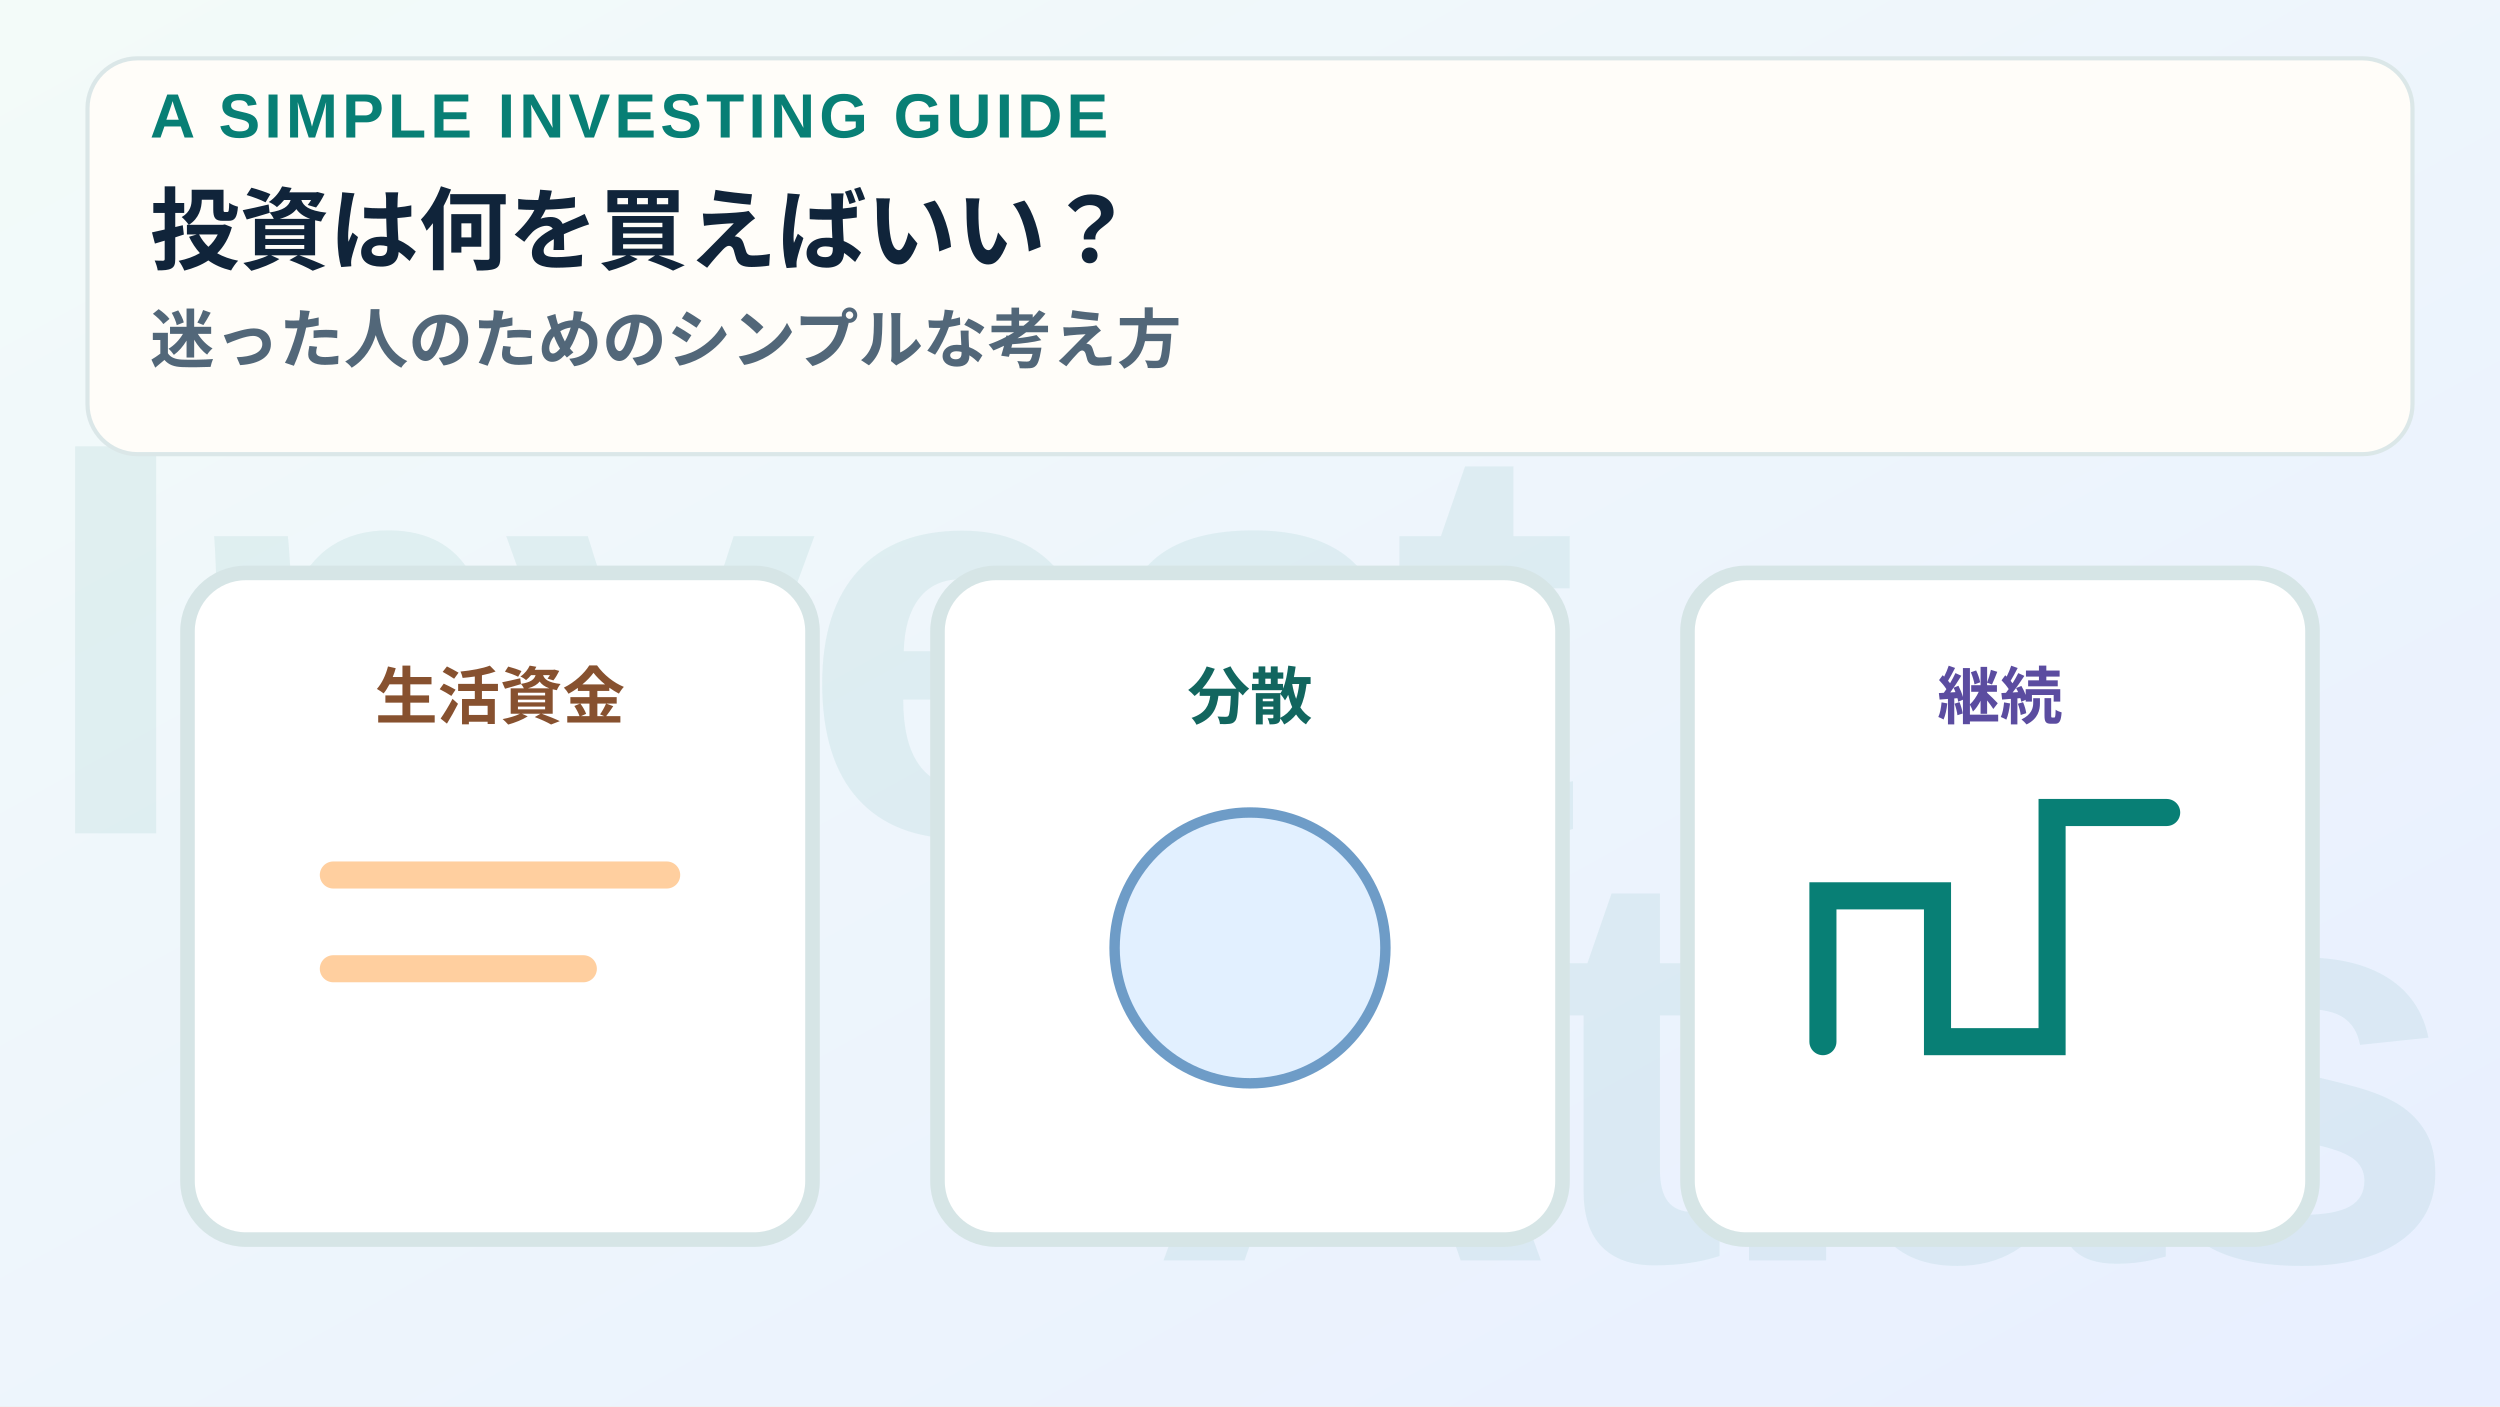
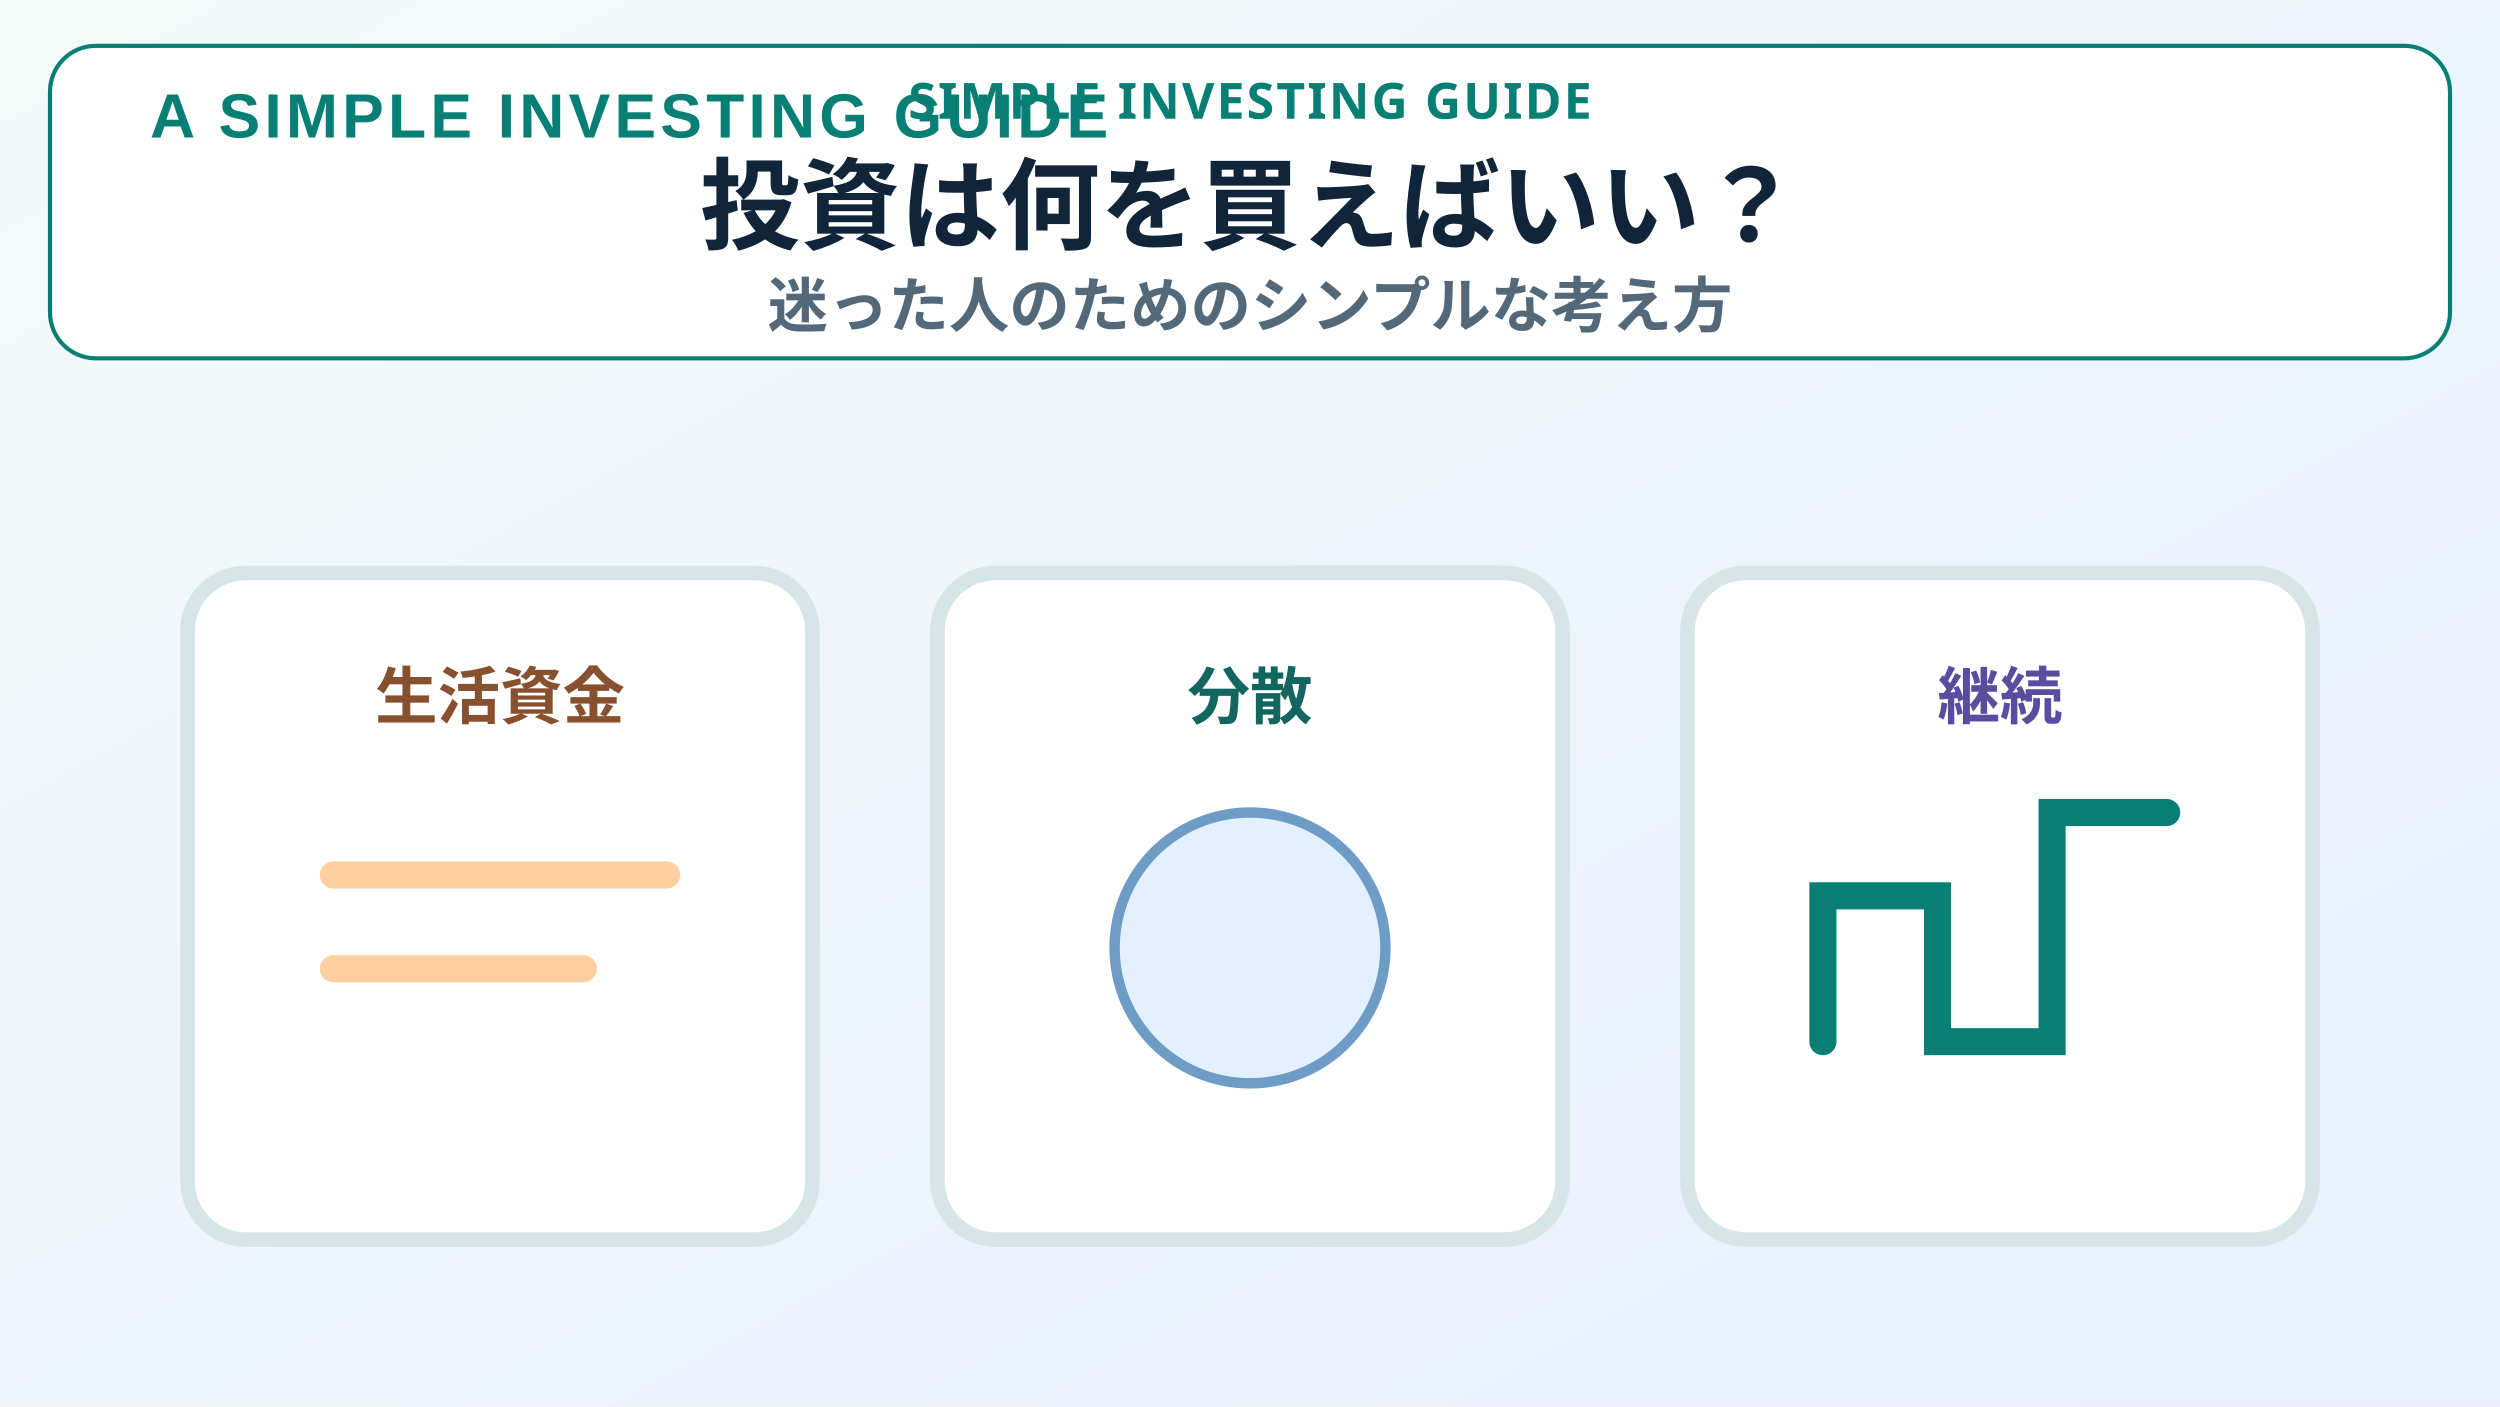
<svg xmlns="http://www.w3.org/2000/svg" width="1200" height="675" viewBox="0 0 1200 675" role="img" aria-labelledby="title desc">
  <defs>
    <linearGradient id="bg" x1="0" y1="0" x2="1" y2="1">
      <stop offset="0" stop-color="#f3fbf9" />
      <stop offset="1" stop-color="#e8efff" />
    </linearGradient>
    <linearGradient id="panel" x1="0" y1="0" x2="1" y2="1">
      <stop offset="0" stop-color="#ffffff" />
      <stop offset="1" stop-color="#f7fbfc" />
    </linearGradient>
  </defs>
  <rect width="1200" height="675" fill="url(#bg)" />
-   <g id="invest-atlas-watermark" font-family="Arial, Helvetica, sans-serif" font-weight="800" font-size="270" letter-spacing="-8" fill="#087f75" opacity="0.075">
-     <text x="18" y="400">Invest</text>
-     <text x="1180" y="605" text-anchor="end">Atlas</text>
-   </g>
-   <rect x="42" y="28" width="1116" height="190" rx="24" fill="#fffdf9" stroke="#dbe7e8" stroke-width="2" />
+   <rect x="24" y="22" width="1152" height="150" rx="22" fill="#fff" stroke="#087f75" stroke-width="2" />
+   <text x="600" y="57" text-anchor="middle" font-family="sans-serif" font-size="24" font-weight="800" letter-spacing="1" fill="#087f75">SIMPLE INVESTING GUIDE</text>
+   <text x="600" y="116" text-anchor="middle" font-family="sans-serif" font-size="48" font-weight="800" fill="#10243a">投資は何を買えばいい？</text>
+   <text x="600" y="157" text-anchor="middle" font-family="sans-serif" font-size="29" font-weight="650" fill="#536879">迷った人のためのシンプルな考え方</text>
  <text x="72" y="66" font-family="Arial,sans-serif" font-size="30" font-weight="700" fill="#087f75" letter-spacing="2">A SIMPLE INVESTING GUIDE</text>
-   <text x="72" y="126" font-family="sans-serif" font-size="43" font-weight="800" fill="#10243a">投資は何を買えばいい？</text>
-   <text x="72" y="174" font-family="sans-serif" font-size="31" font-weight="700" fill="#526779">迷った人のためのシンプルな考え方</text>
  <g>
    <rect x="90" y="275" width="300" height="320" rx="28" fill="#fff" stroke="#d6e5e6" stroke-width="7" />
    <rect x="450" y="275" width="300" height="320" rx="28" fill="#fff" stroke="#d6e5e6" stroke-width="7" />
    <rect x="810" y="275" width="300" height="320" rx="28" fill="#fff" stroke="#d6e5e6" stroke-width="7" />
    <g font-family="sans-serif" font-size="30" font-weight="800" text-anchor="middle">
      <text x="240" y="345" fill="#87512f">生活資金</text>
      <text x="600" y="345" fill="#12665f">分散</text>
      <text x="960" y="345" fill="#5b4ca0">継続</text>
    </g>
    <g stroke-width="13" stroke-linecap="round">
      <path d="M160 420h160M160 465h120" stroke="#ffcf9f" />
      <circle cx="600" cy="455" r="65" fill="#e2f0ff" stroke="#6e9cc7" stroke-width="5" />
      <path d="M875 500v-70h55v70h55v-110h55" fill="none" stroke="#087f75" />
    </g>
  </g>
</svg>
